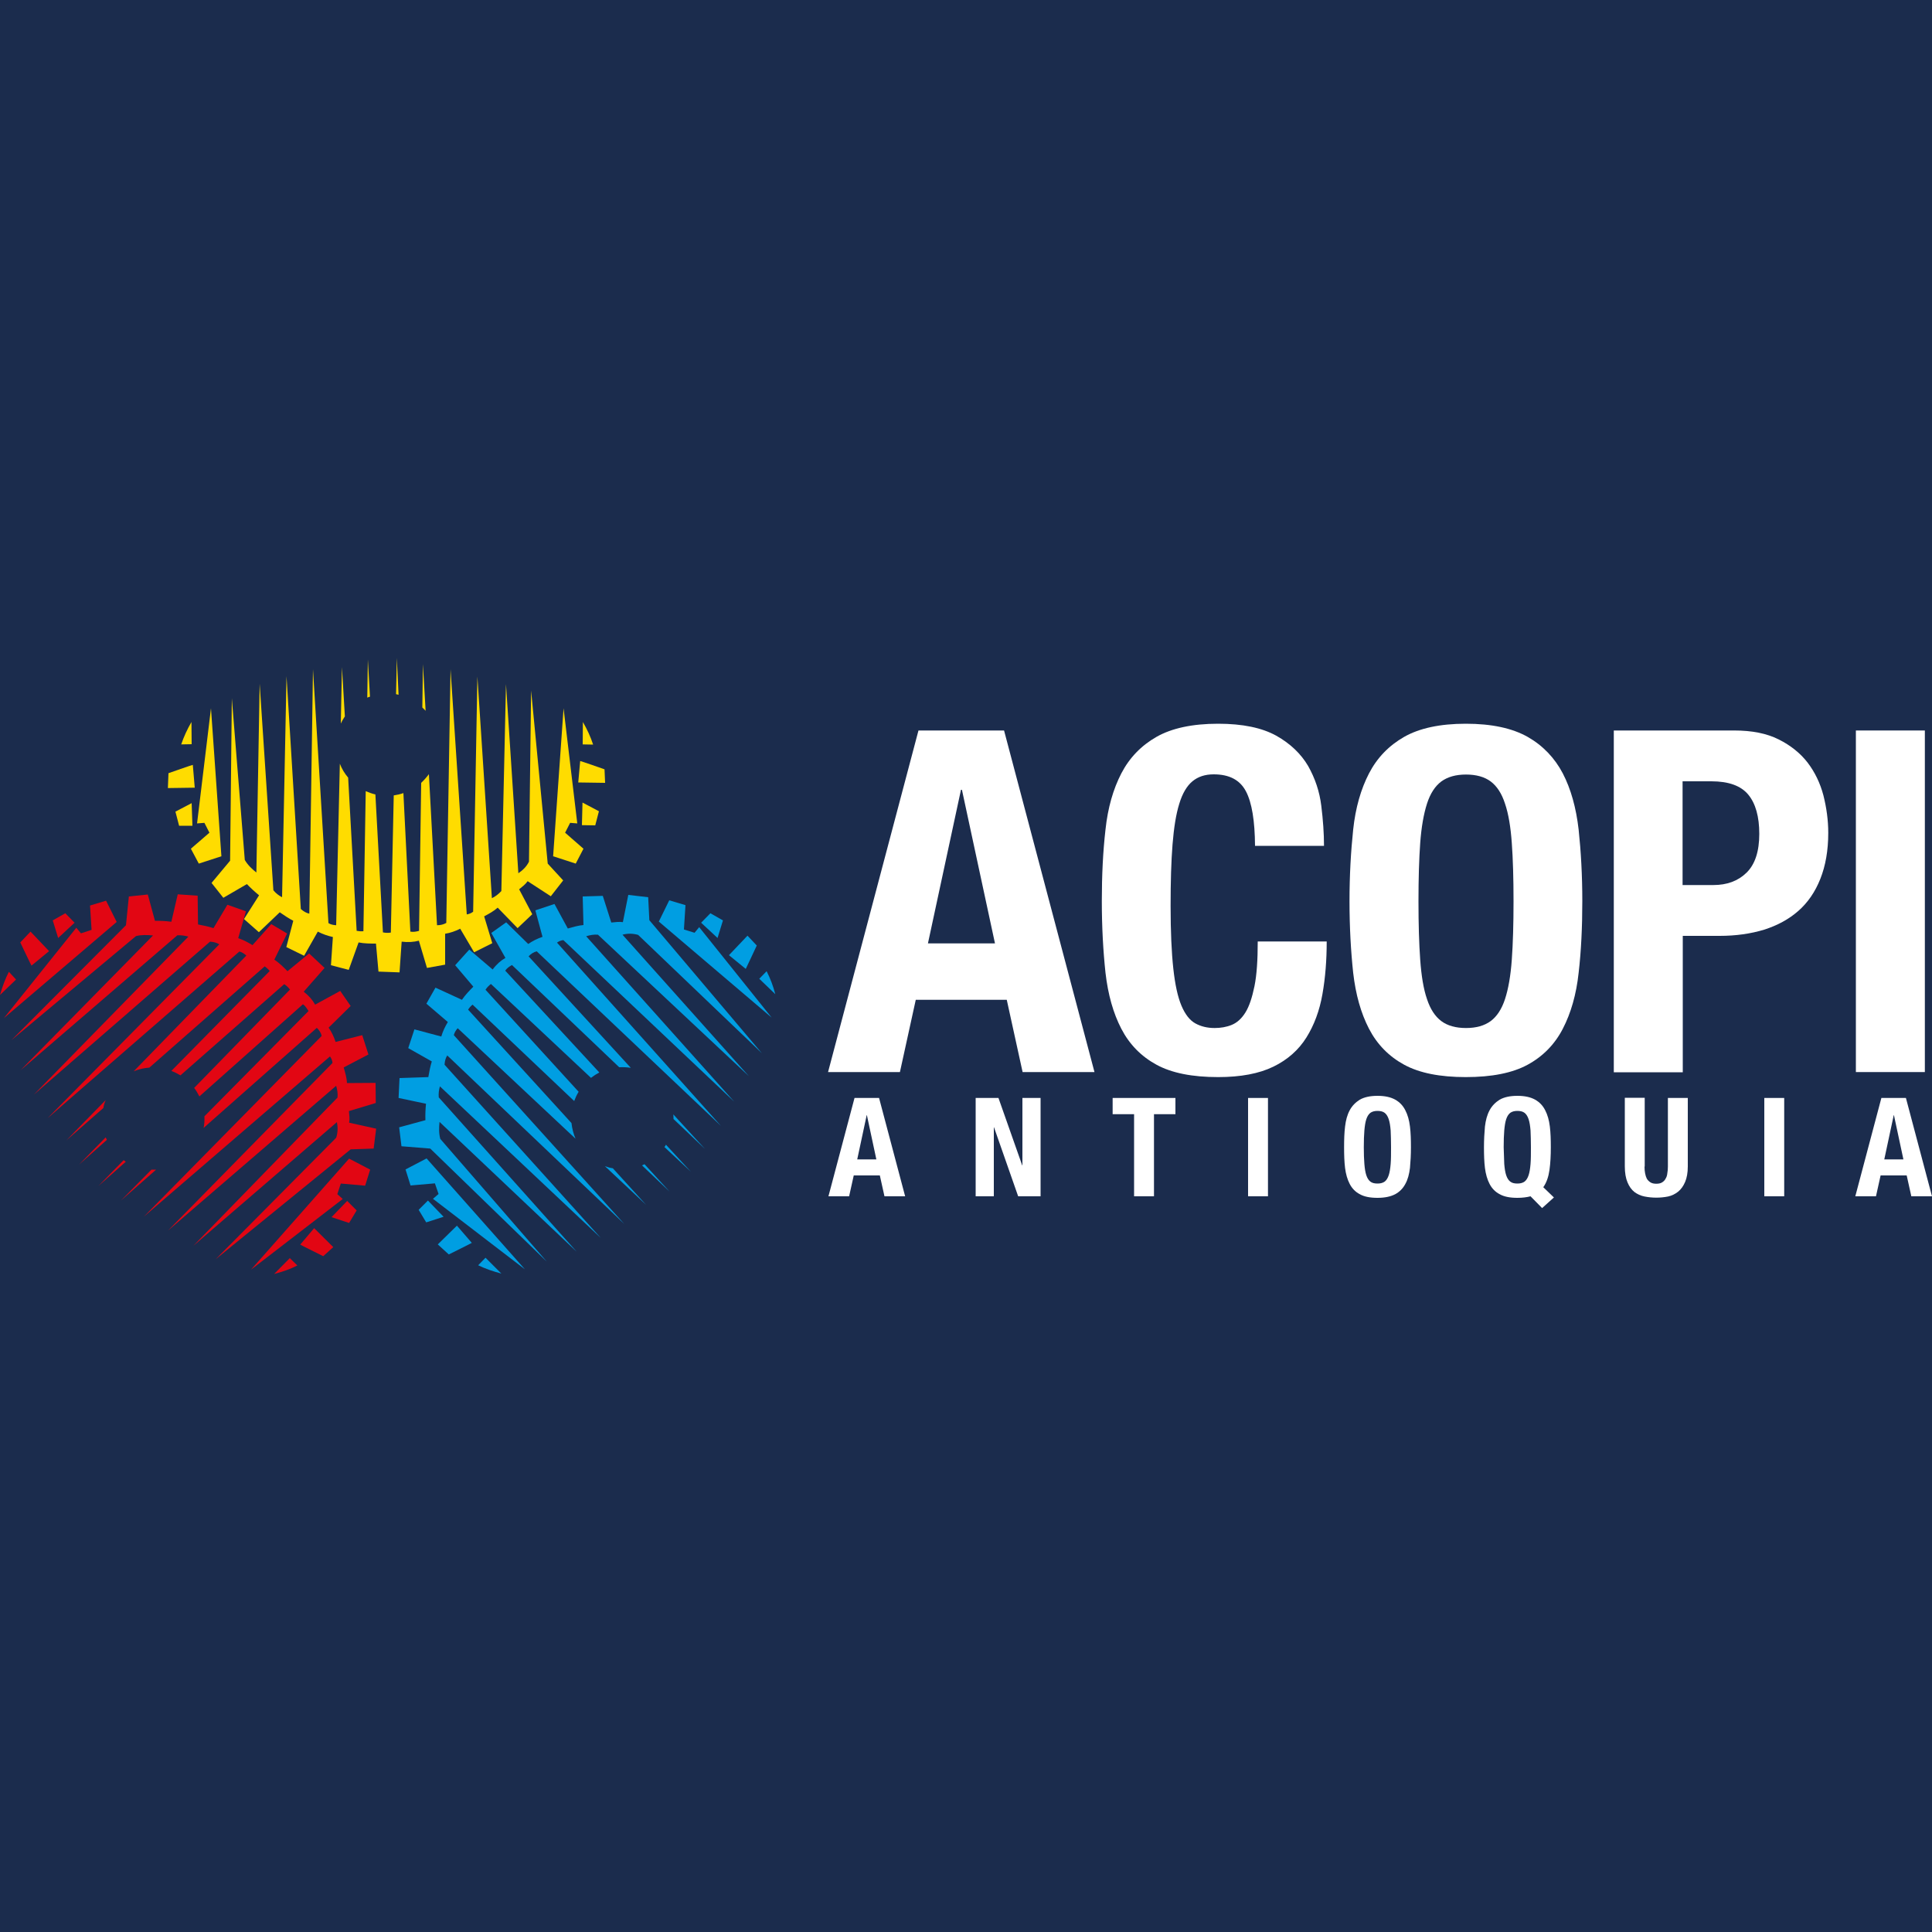
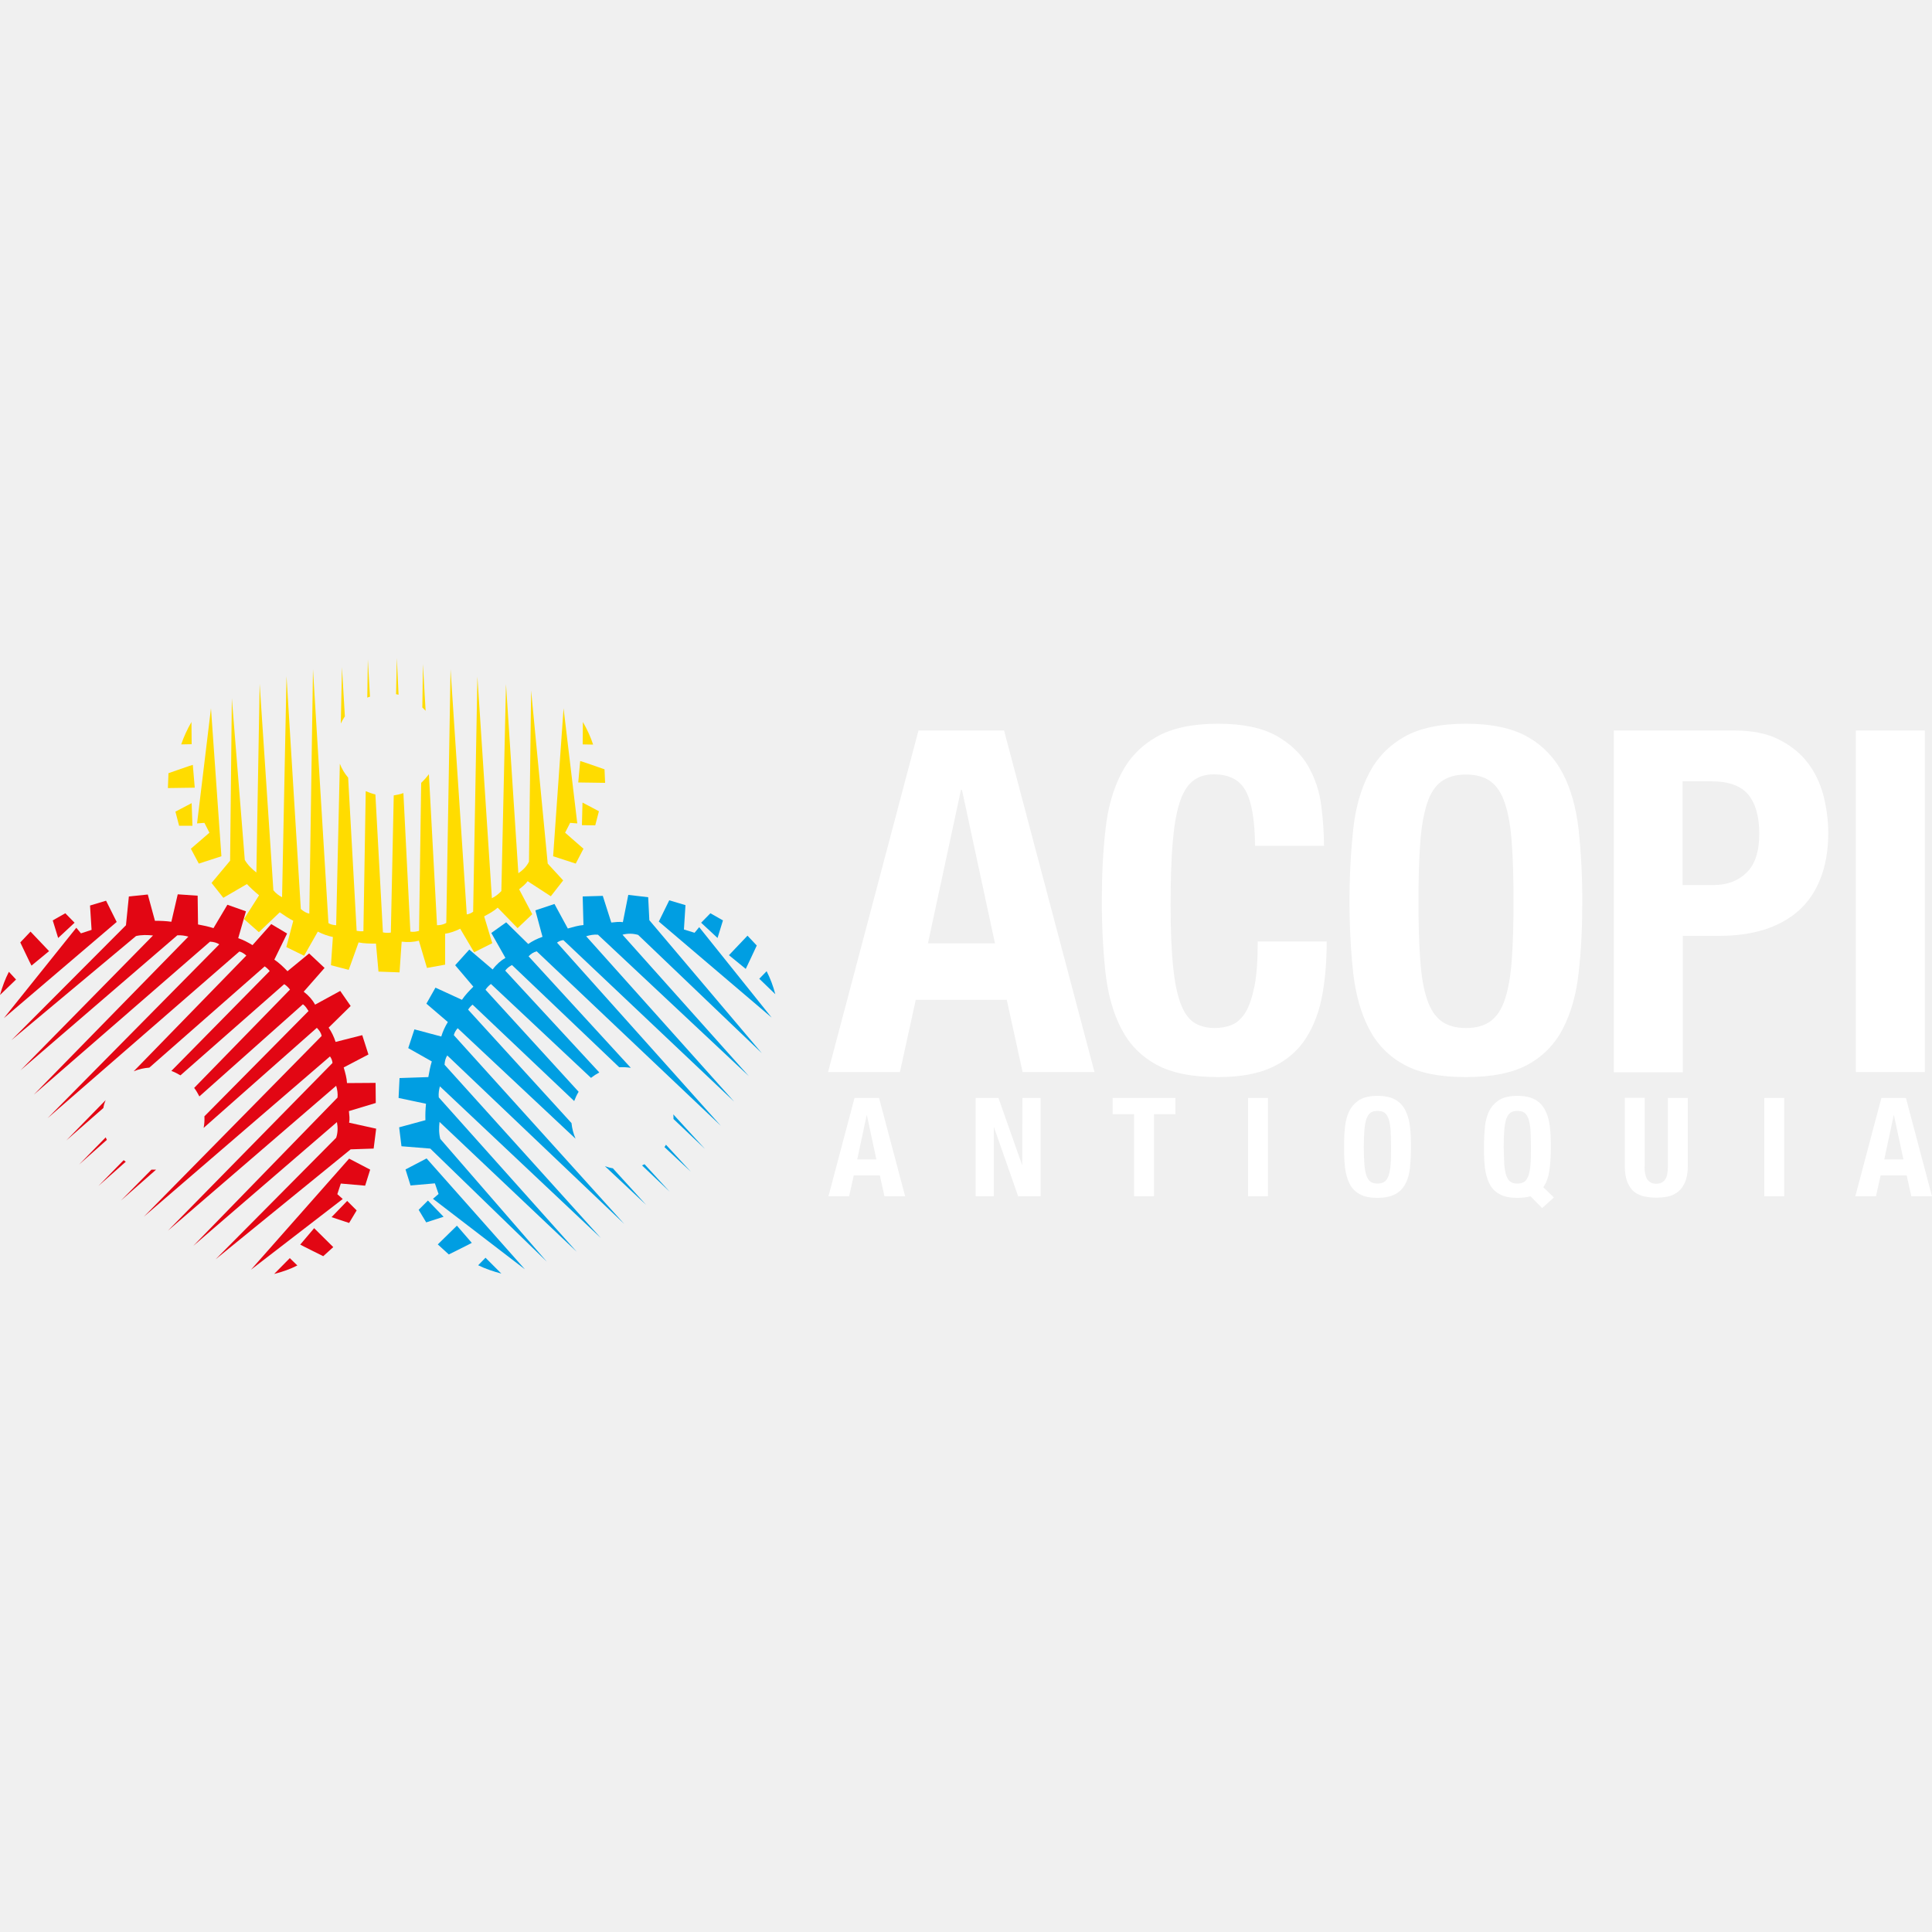
<svg xmlns="http://www.w3.org/2000/svg" version="1.1" id="Capa_1" x="0px" y="0px" viewBox="0 0 1000 1000" style="enable-background:new 0 0 1000 1000;" xml:space="preserve">
  <style type="text/css">
- 	.st0{fill:#1B2C4D;}
+ 	.st0{display:none;fill:#1B2C4D;}
	.st1{fill:#FFDC00;}
	.st2{fill:#009EE2;}
	.st3{fill:#E20613;}
	.st4{fill:#FFFFFF;}
</style>
-   <rect x="0" class="st0" width="1000" height="1000" />
+   <rect y="0" class="st0" width="1000" height="1000" />
  <g>
    <g>
      <g>
        <path class="st1" d="M301.7,373.7l-0.1,11.6l5.4,0.1C305.7,381.4,303.9,377.5,301.7,373.7z" />
        <path class="st1" d="M312.9,398.2c0,0-12.5-4.4-12.6-4.3l-1,11.1l13.9,0.2L312.9,398.2z" />
        <polygon class="st1" points="301.2,427.1 308.1,427.2 310,419.9 301.5,415.4    " />
        <polygon class="st1" points="295.1,425.9 298.8,426.2 291.7,366.6 286.3,443.2 298,447 302,439.3 292.5,431    " />
        <path class="st1" d="M99.1,373.7c-2.2,3.8-4,7.7-5.3,11.6l5.4-0.1L99.1,373.7z" />
        <path class="st1" d="M99.8,395.9c-0.1-0.1-12.6,4.3-12.6,4.3l-0.3,7.7l13.9-0.2L99.8,395.9z" />
        <polygon class="st1" points="99.2,415.7 90.8,420.1 92.7,427.4 99.6,427.4    " />
        <polygon class="st1" points="109.2,366.6 102,426.2 105.8,425.9 108.4,431 98.8,439.3 102.9,447 114.6,443.2    " />
        <path class="st1" d="M218.9,343.7l-0.3,22.5c0.6,0.6,1.1,1.1,1.7,1.7L218.9,343.7z" />
        <path class="st1" d="M190.4,341.3l-0.3,19.8c0.5-0.2,0.9-0.4,1.4-0.5L190.4,341.3z" />
        <path class="st1" d="M205.4,340.6l-0.4,18.7c0.4,0.1,0.9,0.2,1.3,0.3L205.4,340.6z" />
-         <path class="st1" d="M274.9,357.4l-1.1,88.6c-1.3,2.6-3.2,4.4-5.5,6l-6.4-97.9l-2.4,107.1c-1.4,1.5-3,2.8-4.9,3.7l-7.5-114.7     l-2.2,121.7c-0.9,0.7-2,1.2-3.3,1.4l-8.4-126.9l-2.2,131.3c-1.4,0.8-3,1.2-4.8,1.2l-4.2-78.2c-1.2,1.6-2.5,3.1-4,4.5l-1.1,76.6     c-1.4,0.4-3,0.7-4.5,0.4l-3.6-71.7c-1.6,0.6-3.3,0.9-5,1.2l-1.5,71c-1.3,0.2-2.6,0.2-4.1-0.1l-3.9-71.4c-1.7-0.4-3.4-1-5-1.7     l-1.2,72.5c-1.2,0.1-2.4,0-3.5-0.2l-4.4-79.3c-1.8-2.1-3.3-4.6-4.3-7.2l-1.9,83.6c-1.6-0.1-2.9-0.4-4-1.1L162,346.4l-1.9,126.5     c-1.5-0.3-2.9-1.1-4.4-2.4l-7.4-120.5l-2.3,114.4c-1.6-0.8-3.2-2-4.5-3.6l-7.1-106.9l-1.7,97.7c-2.3-1.8-4.5-3.9-6-6.5l-6.7-83.7     l-0.9,84.1l-9.6,11.5l6.1,7.7l12.2-7.1c2,2.1,4.1,4,6.3,5.8l-7.8,12.3l7.7,6.8l10.8-10.3c2.3,1.6,4.7,3.2,7,4.4l-3.6,13.6     l9.2,4.5l7.1-12.5c2.5,1.3,5.1,2.2,7.8,2.8l-1,14.6l9.2,2.4l5.1-14.2c3,0.6,6.1,0.6,9,0.6l1.3,14.5l10.9,0.4l1.1-15.9     c3.3,0.4,6.3,0.2,8.9-0.5L221,501l9.4-1.7v-16c2.6-0.4,5.2-1.3,7.8-2.6l7.2,12.2l9.4-4.7l-4.2-13.9c2.6-1.4,5-2.7,7-4.5     l10.3,10.6l7.6-7.2l-6.8-12.9c1.7-1.4,3.3-2.6,4.4-4.2l12,7.8l6.4-8.2l-8-8.7L274.9,357.4z" />
+         <path class="st1" d="M274.9,357.4l-1.1,88.6c-1.3,2.6-3.2,4.4-5.5,6l-6.4-97.9l-2.4,107.1c-1.4,1.5-3,2.8-4.9,3.7l-7.5-114.7     l-2.2,121.7c-0.9,0.7-2,1.2-3.3,1.4l-8.4-126.9L231,477.7c-1.4,0.8-3,1.2-4.8,1.2l-4.2-78.2c-1.2,1.6-2.5,3.1-4,4.5l-1.1,76.6     c-1.4,0.4-3,0.7-4.5,0.4l-3.6-71.7c-1.6,0.6-3.3,0.9-5,1.2l-1.5,71c-1.3,0.2-2.6,0.2-4.1-0.1l-3.9-71.4c-1.7-0.4-3.4-1-5-1.7     l-1.2,72.5c-1.2,0.1-2.4,0-3.5-0.2l-4.4-79.3c-1.8-2.1-3.3-4.6-4.3-7.2l-1.9,83.6c-1.6-0.1-2.9-0.4-4-1.1l-8-131.4l-1.9,126.5     c-1.5-0.3-2.9-1.1-4.4-2.4L148.3,350L146,464.4c-1.6-0.8-3.2-2-4.5-3.6l-7.1-106.9l-1.7,97.7c-2.3-1.8-4.5-3.9-6-6.5l-6.7-83.7     l-0.9,84.1l-9.6,11.5l6.1,7.7l12.2-7.1c2,2.1,4.1,4,6.3,5.8l-7.8,12.3l7.7,6.8l10.8-10.3c2.3,1.6,4.7,3.2,7,4.4l-3.6,13.6     l9.2,4.5l7.1-12.5c2.5,1.3,5.1,2.2,7.8,2.8l-1,14.6l9.2,2.4l5.1-14.2c3,0.6,6.1,0.6,9,0.6l1.3,14.5l10.9,0.4l1.1-15.9     c3.3,0.4,6.3,0.2,8.9-0.5L221,501l9.4-1.7v-16c2.6-0.4,5.2-1.3,7.8-2.6l7.2,12.2l9.4-4.7l-4.2-13.9c2.6-1.4,5-2.7,7-4.5     l10.3,10.6l7.6-7.2l-6.8-12.9c1.7-1.4,3.3-2.6,4.4-4.2l12,7.8l6.4-8.2l-8-8.7L274.9,357.4z" />
        <path class="st1" d="M177,345.3l-0.6,29.2c0.6-1.3,1.3-2.5,2.1-3.7L177,345.3z" />
      </g>
      <g>
        <path class="st2" d="M396.8,502.7l-3.8,3.9l8.3,8C400.2,510.4,398.7,506.4,396.8,502.7z" />
        <path class="st2" d="M391.7,489.4l-4.8-5.1l-9.6,10.1l8.7,7.1C386.1,501.4,391.7,489.4,391.7,489.4z" />
        <polygon class="st2" points="374.2,476.4 367.7,472.7 362.9,477.6 371.4,485.5    " />
        <polygon class="st2" points="359.5,482.8 354,481.1 354.8,468.5 346.4,466 341,477 399.4,526.7 361.9,479.9    " />
        <path class="st2" d="M247.5,654.9c3.7,1.8,7.8,3.2,12,4.3l-8.2-8.2L247.5,654.9z" />
        <path class="st2" d="M226.6,644.1l5.7,5.2c0,0,11.9-5.9,11.9-6l-7.7-8.9L226.6,644.1z" />
        <polygon class="st2" points="221.5,621.4 216.7,626.2 220.6,632.7 229.6,629.8    " />
        <polygon class="st2" points="209.9,605.3 212.5,613.6 225.1,612.5 227,618 224.1,620.5 271.7,657 220.8,599.6    " />
-         <path class="st2" d="M330.3,483.9l64,61.2l-58.2-68.8l-0.6-11.9l-10.3-1.2l-2.8,14.1c-1.9-0.3-3.9,0-6,0.2l-4.4-13.8l-10.4,0.3     l0.4,14.8c-2.6,0.2-5.3,1-8.1,1.8l-6.9-12.7l-9.9,3.3l3.7,13.7c-2.7,0.9-5.2,2.2-7.4,3.7l-11.4-11.2l-7.7,5.5l7.3,12.9     c-2.4,1.4-4.6,3.3-6.6,6l-12.1-10.3l-7.3,8.1l9.4,11.1c-2.1,2.1-4.3,4.4-5.9,6.8l-13.7-6.3l-4.7,8.3l11.1,9.5     c-1.4,2.3-2.6,4.8-3.4,7.5l-13.9-3.7l-3.2,9.7l12.2,6.9c-0.8,2.5-1.3,5.3-1.8,8.1l-14.9,0.5l-0.5,10.3l14.2,3     c-0.3,2.8-0.4,5.7-0.3,8.5l-13.6,3.7l1.2,9.8l14.9,1.2L283,653l-55.1-63.5c-0.8-2.9-0.7-5.9-0.4-8.8l71,67.2L227.1,568     c-0.2-2,0.1-4,0.6-5.7l83.3,78.5l-80.9-89.7c0.1-2,0.6-3.6,1.4-4.8l91.6,87.2l-88.2-97.7c0.3-1.2,0.9-2.4,2-3.6l61,57.2     c-1.1-2.6-1.8-5.3-2.1-8.1l-53.5-58.7c0.6-1,1.4-1.9,2.3-2.6l52.6,49.9c0.6-1.6,1.3-3.2,2.3-4.8l-48.2-52.8     c0.8-1.3,1.8-2.2,2.8-3l51.8,48.6c1.4-1.1,2.8-2,4.3-2.8l-48.7-52.7c0.9-1.3,2.2-2.2,3.5-2.9l55.5,52.9c2-0.1,4,0,6,0.3     L273.6,495c1.2-1.3,2.6-2.2,4.2-2.6l95.3,90.3l-84.8-94.8c1.1-0.8,2.2-1.2,3.3-1.3l88.4,83.6l-76.6-85.6c2-0.6,4-1,6.1-0.8     l78.1,73.2l-65.4-73.2C324.8,483.1,327.5,483.1,330.3,483.9z" />
+         <path class="st2" d="M330.3,483.9l64,61.2l-58.2-68.8l-0.6-11.9l-10.3-1.2l-2.8,14.1c-1.9-0.3-3.9,0-6,0.2l-4.4-13.8l-10.4,0.3     l0.4,14.8c-2.6,0.2-5.3,1-8.1,1.8l-6.9-12.7l-9.9,3.3l3.7,13.7c-2.7,0.9-5.2,2.2-7.4,3.7L262,477.4l-7.7,5.5l7.3,12.9     c-2.4,1.4-4.6,3.3-6.6,6l-12.1-10.3l-7.3,8.1l9.4,11.1c-2.1,2.1-4.3,4.4-5.9,6.8l-13.7-6.3l-4.7,8.3l11.1,9.5     c-1.4,2.3-2.6,4.8-3.4,7.5l-13.9-3.7l-3.2,9.7l12.2,6.9c-0.8,2.5-1.3,5.3-1.8,8.1l-14.9,0.5l-0.5,10.3l14.2,3     c-0.3,2.8-0.4,5.7-0.3,8.5l-13.6,3.7l1.2,9.8l14.9,1.2L283,653l-55.1-63.5c-0.8-2.9-0.7-5.9-0.4-8.8l71,67.2L227.1,568     c-0.2-2,0.1-4,0.6-5.7l83.3,78.5l-80.9-89.7c0.1-2,0.6-3.6,1.4-4.8l91.6,87.2l-88.2-97.7c0.3-1.2,0.9-2.4,2-3.6l61,57.2     c-1.1-2.6-1.8-5.3-2.1-8.1l-53.5-58.7c0.6-1,1.4-1.9,2.3-2.6l52.6,49.9c0.6-1.6,1.3-3.2,2.3-4.8l-48.2-52.8     c0.8-1.3,1.8-2.2,2.8-3l51.8,48.6c1.4-1.1,2.8-2,4.3-2.8l-48.7-52.7c0.9-1.3,2.2-2.2,3.5-2.9l55.5,52.9c2-0.1,4,0,6,0.3     L273.6,495c1.2-1.3,2.6-2.2,4.2-2.6l95.3,90.3l-84.8-94.8c1.1-0.8,2.2-1.2,3.3-1.3l88.4,83.6l-76.6-85.6c2-0.6,4-1,6.1-0.8     l78.1,73.2l-65.4-73.2C324.8,483.1,327.5,483.1,330.3,483.9z" />
        <path class="st2" d="M343.9,593.7l13.7,12.8l-12.9-14C344.5,593,344.2,593.3,343.9,593.7z" />
        <path class="st2" d="M313.1,603.6l21.3,20l-17.2-18.9C315.8,604.5,314.4,604.1,313.1,603.6z" />
        <path class="st2" d="M348.6,579.2l16.3,15.5l-16.4-17.9C348.6,577.6,348.6,578.4,348.6,579.2z" />
        <path class="st2" d="M332.3,603.2l14.3,13.6l-13-14.2C333.2,602.8,332.8,603,332.3,603.2z" />
      </g>
      <g>
        <path class="st3" d="M141.9,659.4c4.3-1.1,8.3-2.5,12-4.4l-3.9-3.8L141.9,659.4z" />
        <path class="st3" d="M4.6,503c-1.9,3.7-3.4,7.7-4.6,12l8.3-8L4.6,503z" />
        <path class="st3" d="M25.4,492.3l-9.6-10.1l-5.3,5.6c0,0,5.7,12,5.8,12L25.4,492.3z" />
        <polygon class="st3" points="38.6,477.6 33.8,472.7 27.3,476.4 30.1,485.5    " />
        <path class="st3" d="M155.4,644.2c0,0.1,11.9,6,11.9,6l5.2-4.7l-9.9-9.8L155.4,644.2z" />
        <polygon class="st3" points="171.6,630 180.7,633 184.6,626.5 179.7,621.6    " />
        <polygon class="st3" points="129.9,657.2 177.4,620.6 174.6,618.1 176.4,612.6 189,613.7 191.6,605.4 180.7,599.7    " />
        <polygon class="st3" points="54.9,466.2 46.6,468.7 47.4,481.3 41.9,483.1 39.5,480.2 2,527 60.4,477.2    " />
-         <path class="st3" d="M180.7,581.1c0.4-1.9,0.1-3.8-0.1-6l13.9-4.2l-0.1-10.4l-14.8,0.1c-0.1-2.6-0.9-5.3-1.7-8.1l12.8-6.7     l-3.2-10l-13.8,3.5c-0.9-2.8-2.1-5.2-3.6-7.4l11.4-11.2l-5.4-7.8l-13,7.1c-1.3-2.4-3.2-4.6-5.9-6.7L168,501l-8-7.5l-11.2,9.2     c-2-2.1-4.3-4.3-6.8-6l6.6-13.5l-8.2-4.9l-9.7,10.9c-2.3-1.4-4.7-2.7-7.4-3.6l4-13.9l-9.6-3.4l-7.2,12.1c-2.5-0.8-5.2-1.4-8-1.9     l-0.2-14.9l-10.3-0.7l-3.3,14.2c-2.8-0.4-5.7-0.5-8.5-0.5L76.5,463l-9.8,1l-1.5,14.9L5.9,538.4l64.5-53.9     c2.9-0.7,5.9-0.6,8.8-0.3L10.6,554l81.2-69.9c2-0.1,4,0.2,5.7,0.7l-80,81.8l91.2-79.2c2,0.1,3.6,0.6,4.8,1.4l-88.9,90l99.3-86.3     c1.2,0.3,2.4,1,3.6,2.1l-58.3,59.9c2.6-1.1,5.4-1.7,8.1-1.9l59.7-52.4c0.9,0.6,1.8,1.4,2.6,2.4l-50.9,51.7     c1.6,0.6,3.2,1.4,4.7,2.3l53.7-47.2c1.3,0.8,2.2,1.8,3,2.8l-49.6,50.9c1.1,1.4,1.9,2.9,2.7,4.4l53.6-47.7     c1.3,0.9,2.1,2.3,2.9,3.5l-53.9,54.5c0.1,2,0,4-0.4,6L164,532c1.3,1.3,2.2,2.7,2.5,4.2l-92.1,93.6l96.4-83     c0.8,1.1,1.2,2.2,1.3,3.4L86.9,637l87.1-75c0.6,2,0.9,4.1,0.7,6.1L100,644.9l74.4-64.1c0.5,2.7,0.5,5.4-0.4,8.1l-62.4,62.9     l69.9-56.9l11.9-0.4l1.3-10.3L180.7,581.1z" />
+         <path class="st3" d="M180.7,581.1c0.4-1.9,0.1-3.8-0.1-6l13.9-4.2l-0.1-10.4l-14.8,0.1c-0.1-2.6-0.9-5.3-1.7-8.1l12.8-6.7     l-3.2-10l-13.8,3.5c-0.9-2.8-2.1-5.2-3.6-7.4l11.4-11.2l-5.4-7.8l-13,7.1c-1.3-2.4-3.2-4.6-5.9-6.7L168,501l-8-7.5l-11.2,9.2     c-2-2.1-4.3-4.3-6.8-6l6.6-13.5l-8.2-4.9l-9.7,10.9c-2.3-1.4-4.7-2.7-7.4-3.6l4-13.9l-9.6-3.4l-7.2,12.1c-2.5-0.8-5.2-1.4-8-1.9     l-0.2-14.9L92,462.9l-3.3,14.2c-2.8-0.4-5.7-0.5-8.5-0.5L76.5,463l-9.8,1l-1.5,14.9L5.9,538.4l64.5-53.9c2.9-0.7,5.9-0.6,8.8-0.3     L10.6,554l81.2-69.9c2-0.1,4,0.2,5.7,0.7l-80,81.8l91.2-79.2c2,0.1,3.6,0.6,4.8,1.4l-88.9,90l99.3-86.3c1.2,0.3,2.4,1,3.6,2.1     l-58.3,59.9c2.6-1.1,5.4-1.7,8.1-1.9l59.7-52.4c0.9,0.6,1.8,1.4,2.6,2.4l-50.9,51.7c1.6,0.6,3.2,1.4,4.7,2.3l53.7-47.2     c1.3,0.8,2.2,1.8,3,2.8l-49.6,50.9c1.1,1.4,1.9,2.9,2.7,4.4l53.6-47.7c1.3,0.9,2.1,2.3,2.9,3.5l-53.9,54.5c0.1,2,0,4-0.4,6     L164,532c1.3,1.3,2.2,2.7,2.5,4.2l-92.1,93.6l96.4-83c0.8,1.1,1.2,2.2,1.3,3.4L86.9,637l87.1-75c0.6,2,0.9,4.1,0.7,6.1L100,644.9     l74.4-64.1c0.5,2.7,0.5,5.4-0.4,8.1l-62.4,62.9l69.9-56.9l11.9-0.4l1.3-10.3L180.7,581.1z" />
        <path class="st3" d="M54.7,569.4l-20.4,20.9l19.2-16.8C53.7,572.1,54.1,570.8,54.7,569.4z" />
        <path class="st3" d="M78.4,605.4l-15.8,16l18.2-16C80,605.4,79.2,605.4,78.4,605.4z" />
        <path class="st3" d="M64,600.5l-13.1,13.4l14.2-12.6C64.7,601,64.3,600.7,64,600.5z" />
        <path class="st3" d="M54.7,588.7l-13.8,14.1L55.3,590C55.1,589.6,54.9,589.1,54.7,588.7z" />
      </g>
      <g>
        <g>
-           <path class="st4" d="M519.7,378.1l46.8,176.8h-37.2l-8.2-37.4h-47.1l-8.2,37.4h-37.2l46.8-176.8H519.7z M515,488.3l-17.1-79.5      h-0.5l-17.1,79.5H515z" />
-           <path class="st4" d="M644.9,409.6c-3.1-5.9-8.6-8.8-16.7-8.8c-4.5,0-8.1,1.2-11,3.6c-2.9,2.4-5.2,6.3-6.8,11.6      c-1.7,5.4-2.8,12.4-3.5,21.1c-0.7,8.7-1,19.3-1,31.8c0,13.4,0.5,24.2,1.4,32.4c0.9,8.3,2.3,14.7,4.2,19.2      c1.9,4.5,4.3,7.6,7.2,9.2c2.9,1.6,6.2,2.4,10,2.4c3.1,0,6.1-0.5,8.8-1.6c2.7-1.1,5.1-3.2,7.1-6.4c2-3.2,3.5-7.8,4.7-13.6      c1.2-5.9,1.7-13.6,1.7-23.2h35.7c0,9.6-0.7,18.7-2.2,27.2c-1.5,8.6-4.3,16.1-8.3,22.5c-4,6.4-9.7,11.5-17.1,15.1      c-7.4,3.6-16.9,5.4-28.6,5.4c-13.4,0-24-2.1-31.9-6.4c-7.9-4.3-14-10.5-18.2-18.6c-4.2-8.1-6.9-17.7-8.2-29      c-1.2-11.2-1.9-23.6-1.9-37.1c0-13.4,0.6-25.7,1.9-37c1.2-11.3,4-21,8.2-29.1c4.2-8.1,10.3-14.4,18.2-18.9      c7.9-4.5,18.6-6.8,31.9-6.8c12.7,0,22.7,2.1,30.1,6.2c7.3,4.1,12.8,9.4,16.5,15.7c3.6,6.4,5.9,13.2,6.8,20.6      c0.9,7.3,1.4,14.2,1.4,20.7h-35.7C649.5,424.9,648,415.5,644.9,409.6z" />
-           <path class="st4" d="M700.4,429.4c1.2-11.3,4-21,8.2-29.1c4.2-8.1,10.3-14.4,18.2-18.9c7.9-4.5,18.6-6.8,31.9-6.8      c13.4,0,24,2.3,32,6.8c7.9,4.5,14,10.9,18.2,18.9c4.2,8.1,6.9,17.8,8.2,29.1c1.2,11.3,1.9,23.7,1.9,37c0,13.5-0.6,25.9-1.9,37.1      c-1.2,11.2-4,20.9-8.2,29c-4.2,8.1-10.3,14.3-18.2,18.6c-7.9,4.3-18.6,6.4-32,6.4c-13.4,0-24-2.1-31.9-6.4s-14-10.5-18.2-18.6      c-4.2-8.1-6.9-17.7-8.2-29c-1.2-11.2-1.9-23.6-1.9-37.1C698.5,453.1,699.2,440.8,700.4,429.4z M735.1,496.8      c0.6,8.3,1.7,15.1,3.5,20.3c1.7,5.2,4.2,9,7.4,11.4c3.2,2.4,7.5,3.6,12.8,3.6c5.3,0,9.5-1.2,12.8-3.6c3.2-2.4,5.7-6.2,7.4-11.4      c1.7-5.2,2.9-12,3.5-20.3c0.6-8.3,0.9-18.5,0.9-30.3c0-11.9-0.3-22-0.9-30.2c-0.6-8.3-1.7-15-3.5-20.3      c-1.7-5.3-4.2-9.1-7.4-11.5c-3.2-2.4-7.5-3.6-12.8-3.6c-5.3,0-9.5,1.2-12.8,3.6c-3.2,2.4-5.7,6.2-7.4,11.5      c-1.7,5.3-2.9,12.1-3.5,20.3c-0.6,8.3-0.9,18.3-0.9,30.2C734.2,478.4,734.5,488.5,735.1,496.8z" />
-           <path class="st4" d="M897.7,378.1c9.1,0,16.7,1.5,22.9,4.6c6.2,3.1,11.2,7.1,15,12c3.8,5,6.5,10.6,8.2,17      c1.6,6.4,2.5,12.8,2.5,19.4c0,9.1-1.4,17-4.1,23.8c-2.7,6.8-6.5,12.3-11.4,16.6c-4.9,4.3-10.8,7.5-17.7,9.7      c-6.9,2.1-14.6,3.2-23,3.2h-19.1v70.6h-35.7V378.1H897.7z M886.8,458.1c7.1,0,12.8-2.1,17.2-6.4c4.4-4.3,6.6-11,6.6-20.1      c0-8.9-1.9-15.7-5.7-20.3c-3.8-4.6-10.2-6.9-19.1-6.9h-14.9v53.7H886.8z" />
+           <path class="st4" d="M519.7,378.1l46.8,176.8h-37.2l-8.2-37.4H474l-8.2,37.4h-37.2l46.8-176.8L519.7,378.1L519.7,378.1z       M515,488.3l-17.1-79.5h-0.5l-17.1,79.5H515z" />
+           <path class="st4" d="M644.9,409.6c-3.1-5.9-8.6-8.8-16.7-8.8c-4.5,0-8.1,1.2-11,3.6s-5.2,6.3-6.8,11.6      c-1.7,5.4-2.8,12.4-3.5,21.1s-1,19.3-1,31.8c0,13.4,0.5,24.2,1.4,32.4c0.9,8.3,2.3,14.7,4.2,19.2s4.3,7.6,7.2,9.2      c2.9,1.6,6.2,2.4,10,2.4c3.1,0,6.1-0.5,8.8-1.6s5.1-3.2,7.1-6.4s3.5-7.8,4.7-13.6c1.2-5.9,1.7-13.6,1.7-23.2h35.7      c0,9.6-0.7,18.7-2.2,27.2c-1.5,8.6-4.3,16.1-8.3,22.5s-9.7,11.5-17.1,15.1c-7.4,3.6-16.9,5.4-28.6,5.4c-13.4,0-24-2.1-31.9-6.4      c-7.9-4.3-14-10.5-18.2-18.6s-6.9-17.7-8.2-29c-1.2-11.2-1.9-23.6-1.9-37.1c0-13.4,0.6-25.7,1.9-37c1.2-11.3,4-21,8.2-29.1      s10.3-14.4,18.2-18.9s18.6-6.8,31.9-6.8c12.7,0,22.7,2.1,30.1,6.2c7.3,4.1,12.8,9.4,16.5,15.7c3.6,6.4,5.9,13.2,6.8,20.6      c0.9,7.3,1.4,14.2,1.4,20.7h-35.7C649.5,424.9,648,415.5,644.9,409.6z" />
+           <path class="st4" d="M700.4,429.4c1.2-11.3,4-21,8.2-29.1s10.3-14.4,18.2-18.9s18.6-6.8,31.9-6.8c13.4,0,24,2.3,32,6.8      c7.9,4.5,14,10.9,18.2,18.9c4.2,8.1,6.9,17.8,8.2,29.1c1.2,11.3,1.9,23.7,1.9,37c0,13.5-0.6,25.9-1.9,37.1      c-1.2,11.2-4,20.9-8.2,29s-10.3,14.3-18.2,18.6s-18.6,6.4-32,6.4s-24-2.1-31.9-6.4s-14-10.5-18.2-18.6s-6.9-17.7-8.2-29      c-1.2-11.2-1.9-23.6-1.9-37.1C698.5,453.1,699.2,440.8,700.4,429.4z M735.1,496.8c0.6,8.3,1.7,15.1,3.5,20.3      c1.7,5.2,4.2,9,7.4,11.4s7.5,3.6,12.8,3.6s9.5-1.2,12.8-3.6c3.2-2.4,5.7-6.2,7.4-11.4s2.9-12,3.5-20.3s0.9-18.5,0.9-30.3      c0-11.9-0.3-22-0.9-30.2c-0.6-8.3-1.7-15-3.5-20.3c-1.7-5.3-4.2-9.1-7.4-11.5s-7.5-3.6-12.8-3.6s-9.5,1.2-12.8,3.6      c-3.2,2.4-5.7,6.2-7.4,11.5s-2.9,12.1-3.5,20.3c-0.6,8.3-0.9,18.3-0.9,30.2C734.2,478.4,734.5,488.5,735.1,496.8z" />
+           <path class="st4" d="M897.7,378.1c9.1,0,16.7,1.5,22.9,4.6s11.2,7.1,15,12c3.8,5,6.5,10.6,8.2,17c1.6,6.4,2.5,12.8,2.5,19.4      c0,9.1-1.4,17-4.1,23.8c-2.7,6.8-6.5,12.3-11.4,16.6c-4.9,4.3-10.8,7.5-17.7,9.7c-6.9,2.1-14.6,3.2-23,3.2H871V555h-35.7V378.1      H897.7z M886.8,458.1c7.1,0,12.8-2.1,17.2-6.4s6.6-11,6.6-20.1c0-8.9-1.9-15.7-5.7-20.3c-3.8-4.6-10.2-6.9-19.1-6.9h-14.9v53.7      L886.8,458.1L886.8,458.1z" />
          <path class="st4" d="M960.6,378.1h35.7v176.8h-35.7V378.1z" />
        </g>
        <g>
          <path class="st4" d="M455,568.3l13.5,50.9h-10.7l-2.4-10.8h-13.5l-2.4,10.8h-10.7l13.5-50.9H455z M453.6,600.1l-4.9-22.9h-0.1      l-4.9,22.9H453.6z" />
-           <path class="st4" d="M529.1,603.2h0.1v-34.9h9.4v50.9H527l-12.5-35.7h-0.1v35.7h-9.4v-50.9h11.8L529.1,603.2z" />
+           <path class="st4" d="M529.1,603.2L529.1,603.2l0.1-34.9h9.4v50.9H527l-12.5-35.7h-0.1v35.7H505v-50.9h11.8L529.1,603.2z" />
          <path class="st4" d="M608.4,576.7h-11.1v42.5H587v-42.5h-11.1v-8.4h32.5V576.7z" />
          <path class="st4" d="M646,568.3h10.3v50.9H646V568.3z" />
-           <path class="st4" d="M696.2,583.1c0.4-3.3,1.1-6,2.4-8.4c1.2-2.3,3-4.1,5.2-5.5c2.3-1.3,5.3-2,9.2-2c3.9,0,6.9,0.7,9.2,2      c2.3,1.3,4,3.1,5.2,5.5c1.2,2.3,2,5.1,2.4,8.4c0.4,3.3,0.5,6.8,0.5,10.7c0,3.9-0.2,7.5-0.5,10.7c-0.4,3.2-1.1,6-2.4,8.3      c-1.2,2.3-3,4.1-5.2,5.3c-2.3,1.2-5.3,1.9-9.2,1.9c-3.9,0-6.9-0.6-9.2-1.9c-2.3-1.2-4-3-5.2-5.3c-1.2-2.3-2-5.1-2.4-8.3      c-0.4-3.2-0.5-6.8-0.5-10.7C695.7,589.9,695.8,586.4,696.2,583.1z M706.2,602.5c0.2,2.4,0.5,4.3,1,5.8c0.5,1.5,1.2,2.6,2.1,3.3      c0.9,0.7,2.1,1,3.7,1c1.5,0,2.7-0.3,3.7-1c0.9-0.7,1.6-1.8,2.1-3.3c0.5-1.5,0.8-3.4,1-5.8c0.2-2.4,0.2-5.3,0.2-8.7      c0-3.4-0.1-6.3-0.2-8.7c-0.2-2.4-0.5-4.3-1-5.8c-0.5-1.5-1.2-2.6-2.1-3.3c-0.9-0.7-2.2-1-3.7-1c-1.5,0-2.7,0.3-3.7,1      c-0.9,0.7-1.6,1.8-2.1,3.3c-0.5,1.5-0.8,3.5-1,5.8c-0.2,2.4-0.3,5.3-0.3,8.7C705.9,597.2,706,600.1,706.2,602.5z" />
-           <path class="st4" d="M792.2,619.2c-1.9,0.5-4.2,0.8-6.8,0.8c-3.9,0-6.9-0.6-9.2-1.9c-2.3-1.2-4-3-5.2-5.3      c-1.2-2.3-2-5.1-2.4-8.3c-0.4-3.2-0.5-6.8-0.5-10.7c0-3.8,0.2-7.4,0.5-10.7c0.4-3.3,1.1-6,2.4-8.4c1.2-2.3,3-4.1,5.2-5.5      c2.3-1.3,5.3-2,9.2-2s6.9,0.7,9.2,2c2.3,1.3,4,3.1,5.2,5.5c1.2,2.3,2,5.1,2.4,8.4c0.4,3.3,0.5,6.8,0.5,10.7      c0,4.3-0.2,8.2-0.7,11.8c-0.5,3.5-1.5,6.5-3.2,8.9l5.5,5.3l-6.1,5.5L792.2,619.2z M778.6,602.5c0.2,2.4,0.5,4.3,1,5.8      c0.5,1.5,1.2,2.6,2.1,3.3c0.9,0.7,2.1,1,3.7,1c1.5,0,2.7-0.3,3.7-1c0.9-0.7,1.6-1.8,2.1-3.3c0.5-1.5,0.8-3.4,1-5.8      c0.2-2.4,0.2-5.3,0.2-8.7c0-3.4-0.1-6.3-0.2-8.7c-0.2-2.4-0.5-4.3-1-5.8c-0.5-1.5-1.2-2.6-2.1-3.3c-0.9-0.7-2.2-1-3.7-1      c-1.5,0-2.7,0.3-3.7,1c-0.9,0.7-1.6,1.8-2.1,3.3c-0.5,1.5-0.8,3.5-1,5.8c-0.2,2.4-0.3,5.3-0.3,8.7      C778.4,597.2,778.5,600.1,778.6,602.5z" />
-           <path class="st4" d="M851.2,603.8c0,1.3,0.1,2.5,0.3,3.5c0.2,1.1,0.5,2,0.9,2.8c0.5,0.8,1.1,1.4,1.9,1.9c0.8,0.5,1.8,0.7,3,0.7      c1.2,0,2.2-0.2,3-0.7c0.8-0.5,1.4-1.1,1.8-1.9c0.5-0.8,0.8-1.7,0.9-2.8c0.2-1.1,0.3-2.2,0.3-3.5v-35.5h10.3v35.5      c0,3.2-0.5,5.9-1.4,8c-0.9,2.1-2.1,3.8-3.6,5c-1.5,1.2-3.3,2.1-5.2,2.5c-2,0.4-4,0.6-6.1,0.6s-4.1-0.2-6.1-0.6      c-2-0.4-3.7-1.2-5.2-2.3c-1.5-1.2-2.7-2.8-3.6-5c-0.9-2.1-1.4-4.9-1.4-8.3v-35.5h10.3V603.8z" />
+           <path class="st4" d="M696.2,583.1c0.4-3.3,1.1-6,2.4-8.4c1.2-2.3,3-4.1,5.2-5.5c2.3-1.3,5.3-2,9.2-2s6.9,0.7,9.2,2      s4,3.1,5.2,5.5c1.2,2.3,2,5.1,2.4,8.4c0.4,3.3,0.5,6.8,0.5,10.7s-0.2,7.5-0.5,10.7c-0.4,3.2-1.1,6-2.4,8.3      c-1.2,2.3-3,4.1-5.2,5.3c-2.3,1.2-5.3,1.9-9.2,1.9s-6.9-0.6-9.2-1.9c-2.3-1.2-4-3-5.2-5.3s-2-5.1-2.4-8.3s-0.5-6.8-0.5-10.7      C695.7,589.9,695.8,586.4,696.2,583.1z M706.2,602.5c0.2,2.4,0.5,4.3,1,5.8s1.2,2.6,2.1,3.3c0.9,0.7,2.1,1,3.7,1      c1.5,0,2.7-0.3,3.7-1c0.9-0.7,1.6-1.8,2.1-3.3s0.8-3.4,1-5.8c0.2-2.4,0.2-5.3,0.2-8.7s-0.1-6.3-0.2-8.7c-0.2-2.4-0.5-4.3-1-5.8      s-1.2-2.6-2.1-3.3c-0.9-0.7-2.2-1-3.7-1s-2.7,0.3-3.7,1c-0.9,0.7-1.6,1.8-2.1,3.3s-0.8,3.5-1,5.8c-0.2,2.4-0.3,5.3-0.3,8.7      S706,600.1,706.2,602.5z" />
+           <path class="st4" d="M792.2,619.2c-1.9,0.5-4.2,0.8-6.8,0.8c-3.9,0-6.9-0.6-9.2-1.9c-2.3-1.2-4-3-5.2-5.3s-2-5.1-2.4-8.3      s-0.5-6.8-0.5-10.7c0-3.8,0.2-7.4,0.5-10.7c0.4-3.3,1.1-6,2.4-8.4c1.2-2.3,3-4.1,5.2-5.5c2.3-1.3,5.3-2,9.2-2s6.9,0.7,9.2,2      s4,3.1,5.2,5.5c1.2,2.3,2,5.1,2.4,8.4c0.4,3.3,0.5,6.8,0.5,10.7c0,4.3-0.2,8.2-0.7,11.8c-0.5,3.5-1.5,6.5-3.2,8.9l5.5,5.3      l-6.1,5.5L792.2,619.2z M778.6,602.5c0.2,2.4,0.5,4.3,1,5.8s1.2,2.6,2.1,3.3c0.9,0.7,2.1,1,3.7,1c1.5,0,2.7-0.3,3.7-1      c0.9-0.7,1.6-1.8,2.1-3.3s0.8-3.4,1-5.8c0.2-2.4,0.2-5.3,0.2-8.7s-0.1-6.3-0.2-8.7c-0.2-2.4-0.5-4.3-1-5.8s-1.2-2.6-2.1-3.3      c-0.9-0.7-2.2-1-3.7-1s-2.7,0.3-3.7,1c-0.9,0.7-1.6,1.8-2.1,3.3s-0.8,3.5-1,5.8c-0.2,2.4-0.3,5.3-0.3,8.7      C778.4,597.2,778.5,600.1,778.6,602.5z" />
+           <path class="st4" d="M851.2,603.8c0,1.3,0.1,2.5,0.3,3.5c0.2,1.1,0.5,2,0.9,2.8c0.5,0.8,1.1,1.4,1.9,1.9c0.8,0.5,1.8,0.7,3,0.7      s2.2-0.2,3-0.7s1.4-1.1,1.8-1.9c0.5-0.8,0.8-1.7,0.9-2.8c0.2-1.1,0.3-2.2,0.3-3.5v-35.5h10.3v35.5c0,3.2-0.5,5.9-1.4,8      s-2.1,3.8-3.6,5s-3.3,2.1-5.2,2.5c-2,0.4-4,0.6-6.1,0.6s-4.1-0.2-6.1-0.6c-2-0.4-3.7-1.2-5.2-2.3c-1.5-1.2-2.7-2.8-3.6-5      c-0.9-2.1-1.4-4.9-1.4-8.3v-35.5h10.3v35.6H851.2z" />
          <path class="st4" d="M913.2,568.3h10.3v50.9h-10.3V568.3z" />
          <path class="st4" d="M986.5,568.3l13.5,50.9h-10.7l-2.4-10.8h-13.5l-2.4,10.8h-10.7l13.5-50.9H986.5z M985.2,600.1l-4.9-22.9      h-0.1l-4.9,22.9H985.2z" />
        </g>
      </g>
    </g>
  </g>
</svg>
